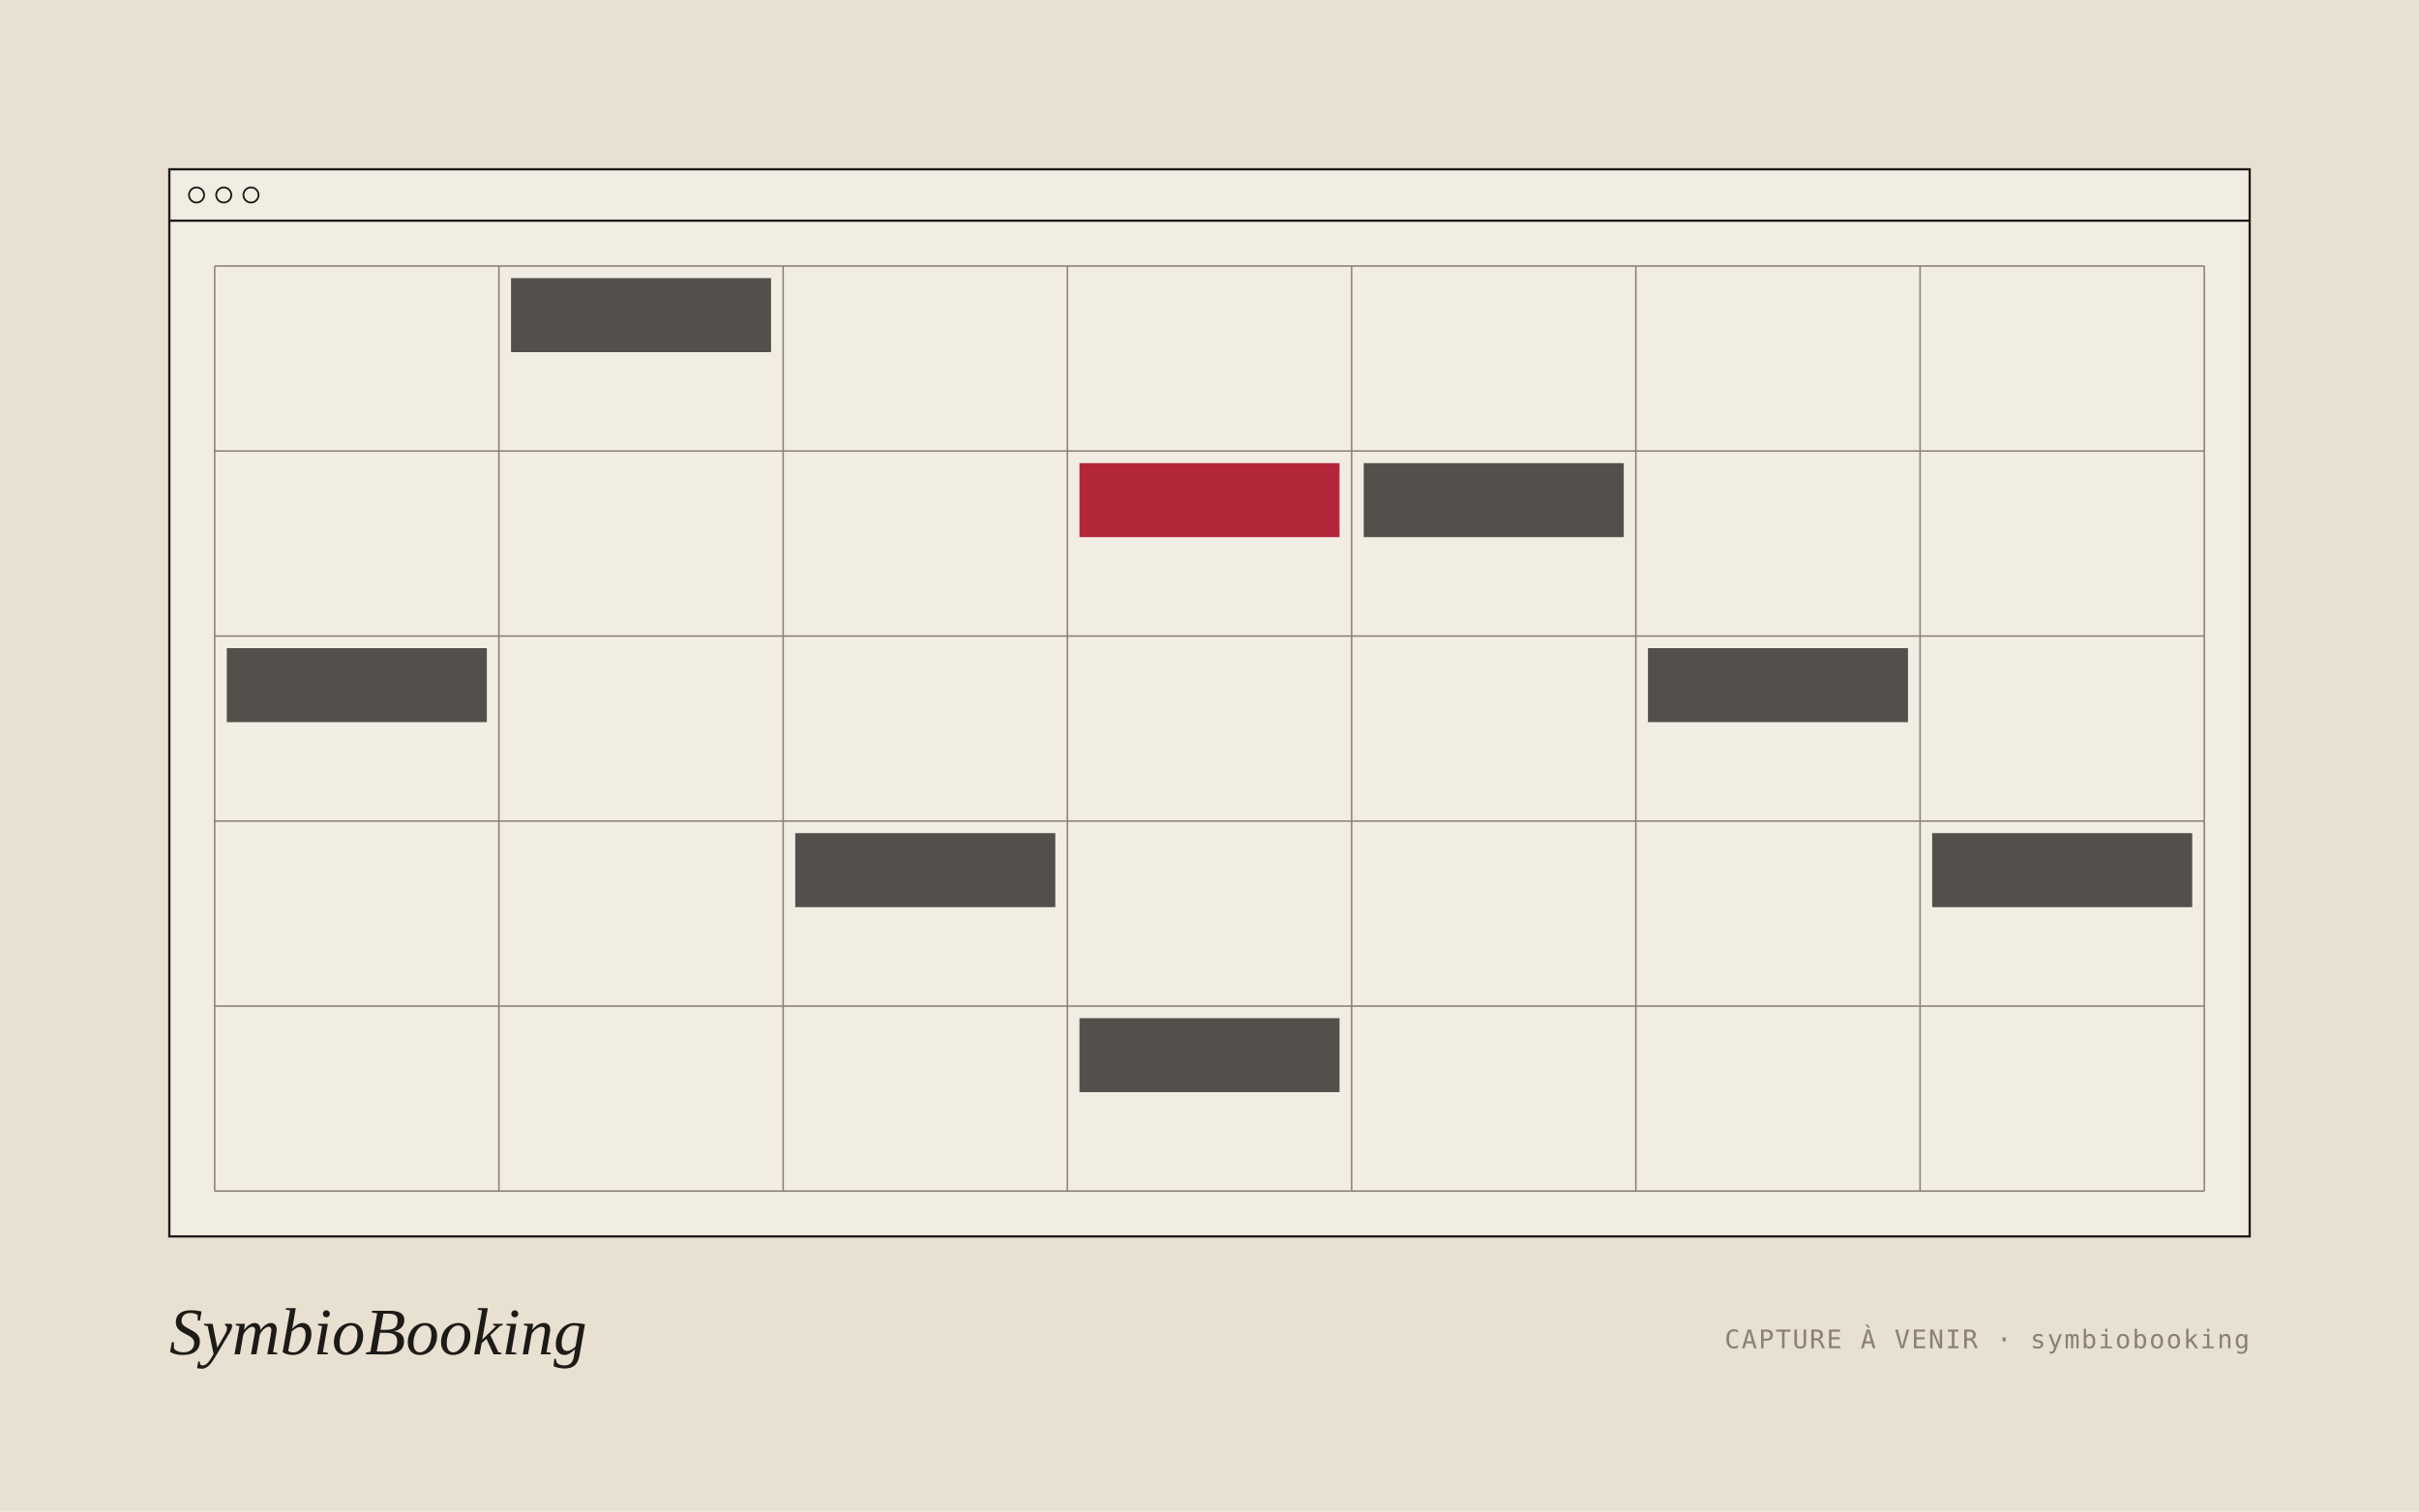
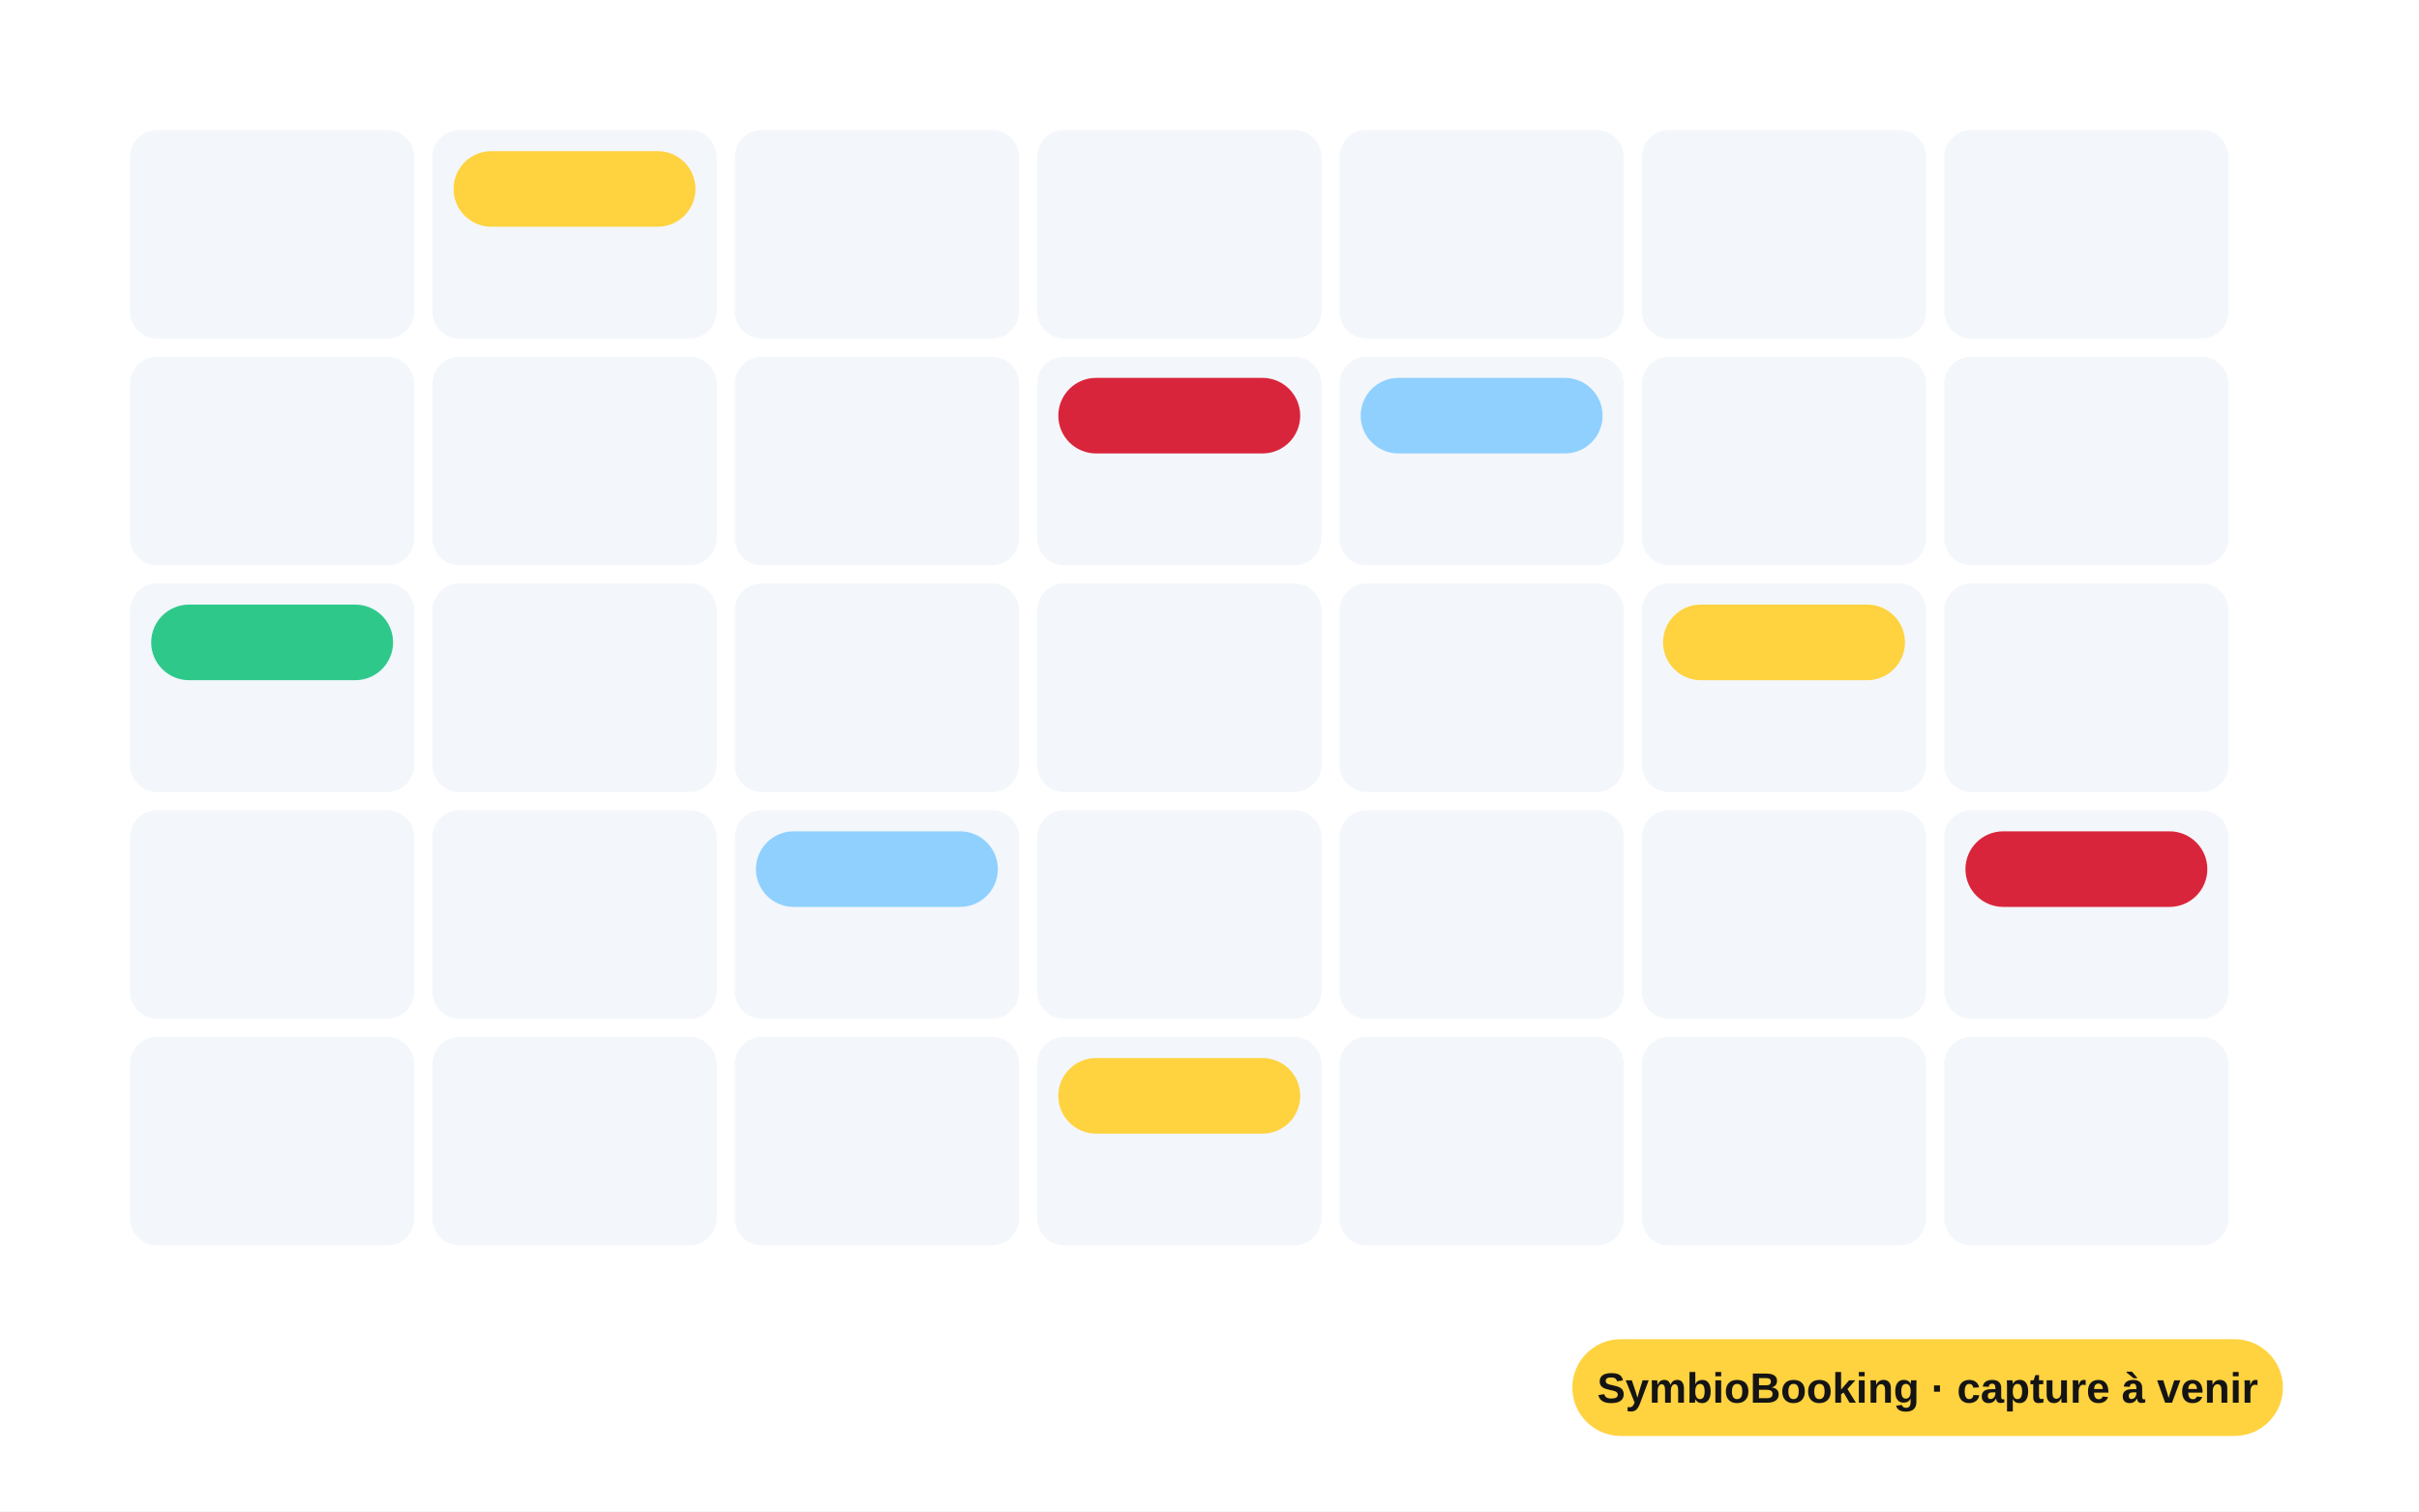
<svg xmlns="http://www.w3.org/2000/svg" viewBox="0 0 1600 1000" width="1600" height="1000">
-   <rect width="1600" height="1000" fill="#e8e0d0" />
-   <g fill="none" stroke="#1d1b17" stroke-width="1.5">
-     <rect x="112" y="112" width="1376" height="706" fill="#f2ede3" />
-     <line x1="112" y1="146" x2="1488" y2="146" />
+   <rect width="1600" height="1000" fill="#ffffff" />
+   <rect x="86" y="86" width="188" height="138" rx="18" fill="#f3f6fa" />
+   <rect x="286" y="86" width="188" height="138" rx="18" fill="#f3f6fa" />
+   <rect x="486" y="86" width="188" height="138" rx="18" fill="#f3f6fa" />
+   <rect x="686" y="86" width="188" height="138" rx="18" fill="#f3f6fa" />
+   <rect x="886" y="86" width="188" height="138" rx="18" fill="#f3f6fa" />
+   <rect x="1086" y="86" width="188" height="138" rx="18" fill="#f3f6fa" />
+   <rect x="1286" y="86" width="188" height="138" rx="18" fill="#f3f6fa" />
+   <rect x="86" y="236" width="188" height="138" rx="18" fill="#f3f6fa" />
+   <rect x="286" y="236" width="188" height="138" rx="18" fill="#f3f6fa" />
+   <rect x="486" y="236" width="188" height="138" rx="18" fill="#f3f6fa" />
+   <rect x="686" y="236" width="188" height="138" rx="18" fill="#f3f6fa" />
+   <rect x="886" y="236" width="188" height="138" rx="18" fill="#f3f6fa" />
+   <rect x="1086" y="236" width="188" height="138" rx="18" fill="#f3f6fa" />
+   <rect x="1286" y="236" width="188" height="138" rx="18" fill="#f3f6fa" />
+   <rect x="86" y="386" width="188" height="138" rx="18" fill="#f3f6fa" />
+   <rect x="286" y="386" width="188" height="138" rx="18" fill="#f3f6fa" />
+   <rect x="486" y="386" width="188" height="138" rx="18" fill="#f3f6fa" />
+   <rect x="686" y="386" width="188" height="138" rx="18" fill="#f3f6fa" />
+   <rect x="886" y="386" width="188" height="138" rx="18" fill="#f3f6fa" />
+   <rect x="1086" y="386" width="188" height="138" rx="18" fill="#f3f6fa" />
+   <rect x="1286" y="386" width="188" height="138" rx="18" fill="#f3f6fa" />
+   <rect x="86" y="536" width="188" height="138" rx="18" fill="#f3f6fa" />
+   <rect x="286" y="536" width="188" height="138" rx="18" fill="#f3f6fa" />
+   <rect x="486" y="536" width="188" height="138" rx="18" fill="#f3f6fa" />
+   <rect x="686" y="536" width="188" height="138" rx="18" fill="#f3f6fa" />
+   <rect x="886" y="536" width="188" height="138" rx="18" fill="#f3f6fa" />
+   <rect x="1086" y="536" width="188" height="138" rx="18" fill="#f3f6fa" />
+   <rect x="1286" y="536" width="188" height="138" rx="18" fill="#f3f6fa" />
+   <rect x="86" y="686" width="188" height="138" rx="18" fill="#f3f6fa" />
+   <rect x="286" y="686" width="188" height="138" rx="18" fill="#f3f6fa" />
+   <rect x="486" y="686" width="188" height="138" rx="18" fill="#f3f6fa" />
+   <rect x="686" y="686" width="188" height="138" rx="18" fill="#f3f6fa" />
+   <rect x="886" y="686" width="188" height="138" rx="18" fill="#f3f6fa" />
+   <rect x="1086" y="686" width="188" height="138" rx="18" fill="#f3f6fa" />
+   <rect x="1286" y="686" width="188" height="138" rx="18" fill="#f3f6fa" />
+   <rect x="300" y="100" width="160" height="50" rx="25" fill="#ffd23f" />
+   <rect x="700" y="250" width="160" height="50" rx="25" fill="#d9253b" />
+   <rect x="900" y="250" width="160" height="50" rx="25" fill="#8fd0ff" />
+   <rect x="100" y="400" width="160" height="50" rx="25" fill="#2ec98a" />
+   <rect x="1100" y="400" width="160" height="50" rx="25" fill="#ffd23f" />
+   <rect x="500" y="550" width="160" height="50" rx="25" fill="#8fd0ff" />
+   <rect x="1300" y="550" width="160" height="50" rx="25" fill="#d9253b" />
+   <rect x="700" y="700" width="160" height="50" rx="25" fill="#ffd23f" />
+   <g transform="translate(1510 930)">
+     <rect x="-470" y="-44" width="470" height="64" rx="32" fill="#ffd23f" />
+     <text x="-235" y="-2" text-anchor="middle" font-family="Arial Rounded MT Bold, Arial, sans-serif" font-weight="700" font-size="28" fill="#141414">SymbioBooking · capture à venir</text>
  </g>
-   <g fill="none" stroke="#1d1b17" stroke-width="1.2">
-     <circle cx="130" cy="129" r="5" />
-     <circle cx="148" cy="129" r="5" />
-     <circle cx="166" cy="129" r="5" />
-   </g>
-   <g transform="translate(112 146)">
-     <line x1="30" y1="30" x2="1346" y2="30" stroke="#8a8174" stroke-width="1" />
-     <line x1="30" y1="152.4" x2="1346" y2="152.4" stroke="#8a8174" stroke-width="1" />
-     <line x1="30" y1="274.8" x2="1346" y2="274.8" stroke="#8a8174" stroke-width="1" />
-     <line x1="30" y1="397.2" x2="1346" y2="397.2" stroke="#8a8174" stroke-width="1" />
-     <line x1="30" y1="519.6" x2="1346" y2="519.6" stroke="#8a8174" stroke-width="1" />
-     <line x1="30" y1="642" x2="1346" y2="642" stroke="#8a8174" stroke-width="1" />
-     <line x1="30" y1="30" x2="30" y2="642" stroke="#8a8174" stroke-width="1" />
-     <line x1="218" y1="30" x2="218" y2="642" stroke="#8a8174" stroke-width="1" />
-     <line x1="406" y1="30" x2="406" y2="642" stroke="#8a8174" stroke-width="1" />
-     <line x1="594" y1="30" x2="594" y2="642" stroke="#8a8174" stroke-width="1" />
-     <line x1="782" y1="30" x2="782" y2="642" stroke="#8a8174" stroke-width="1" />
-     <line x1="970" y1="30" x2="970" y2="642" stroke="#8a8174" stroke-width="1" />
-     <line x1="1158" y1="30" x2="1158" y2="642" stroke="#8a8174" stroke-width="1" />
-     <line x1="1346" y1="30" x2="1346" y2="642" stroke="#8a8174" stroke-width="1" />
-     <rect x="226" y="38" width="172" height="48.96" fill="#1d1b17" opacity="0.75" />
-     <rect x="602" y="160.4" width="172" height="48.96" fill="#b3263a" opacity="1" />
-     <rect x="790" y="160.4" width="172" height="48.96" fill="#1d1b17" opacity="0.75" />
-     <rect x="38" y="282.8" width="172" height="48.96" fill="#1d1b17" opacity="0.75" />
-     <rect x="978" y="282.8" width="172" height="48.96" fill="#1d1b17" opacity="0.75" />
-     <rect x="414" y="405.2" width="172" height="48.96" fill="#1d1b17" opacity="0.75" />
-     <rect x="1166" y="405.2" width="172" height="48.96" fill="#1d1b17" opacity="0.75" />
-     <rect x="602" y="527.6" width="172" height="48.96" fill="#1d1b17" opacity="0.75" />
-   </g>
-   <text x="112" y="896" font-family="Georgia, 'Times New Roman', serif" font-style="italic" font-size="44" fill="#1d1b17">SymbioBooking</text>
-   <text x="1488" y="892" text-anchor="end" font-family="ui-monospace, Menlo, monospace" font-size="17" letter-spacing="1" fill="#8a8174">CAPTURE À VENIR · symbiobooking</text>
</svg>
